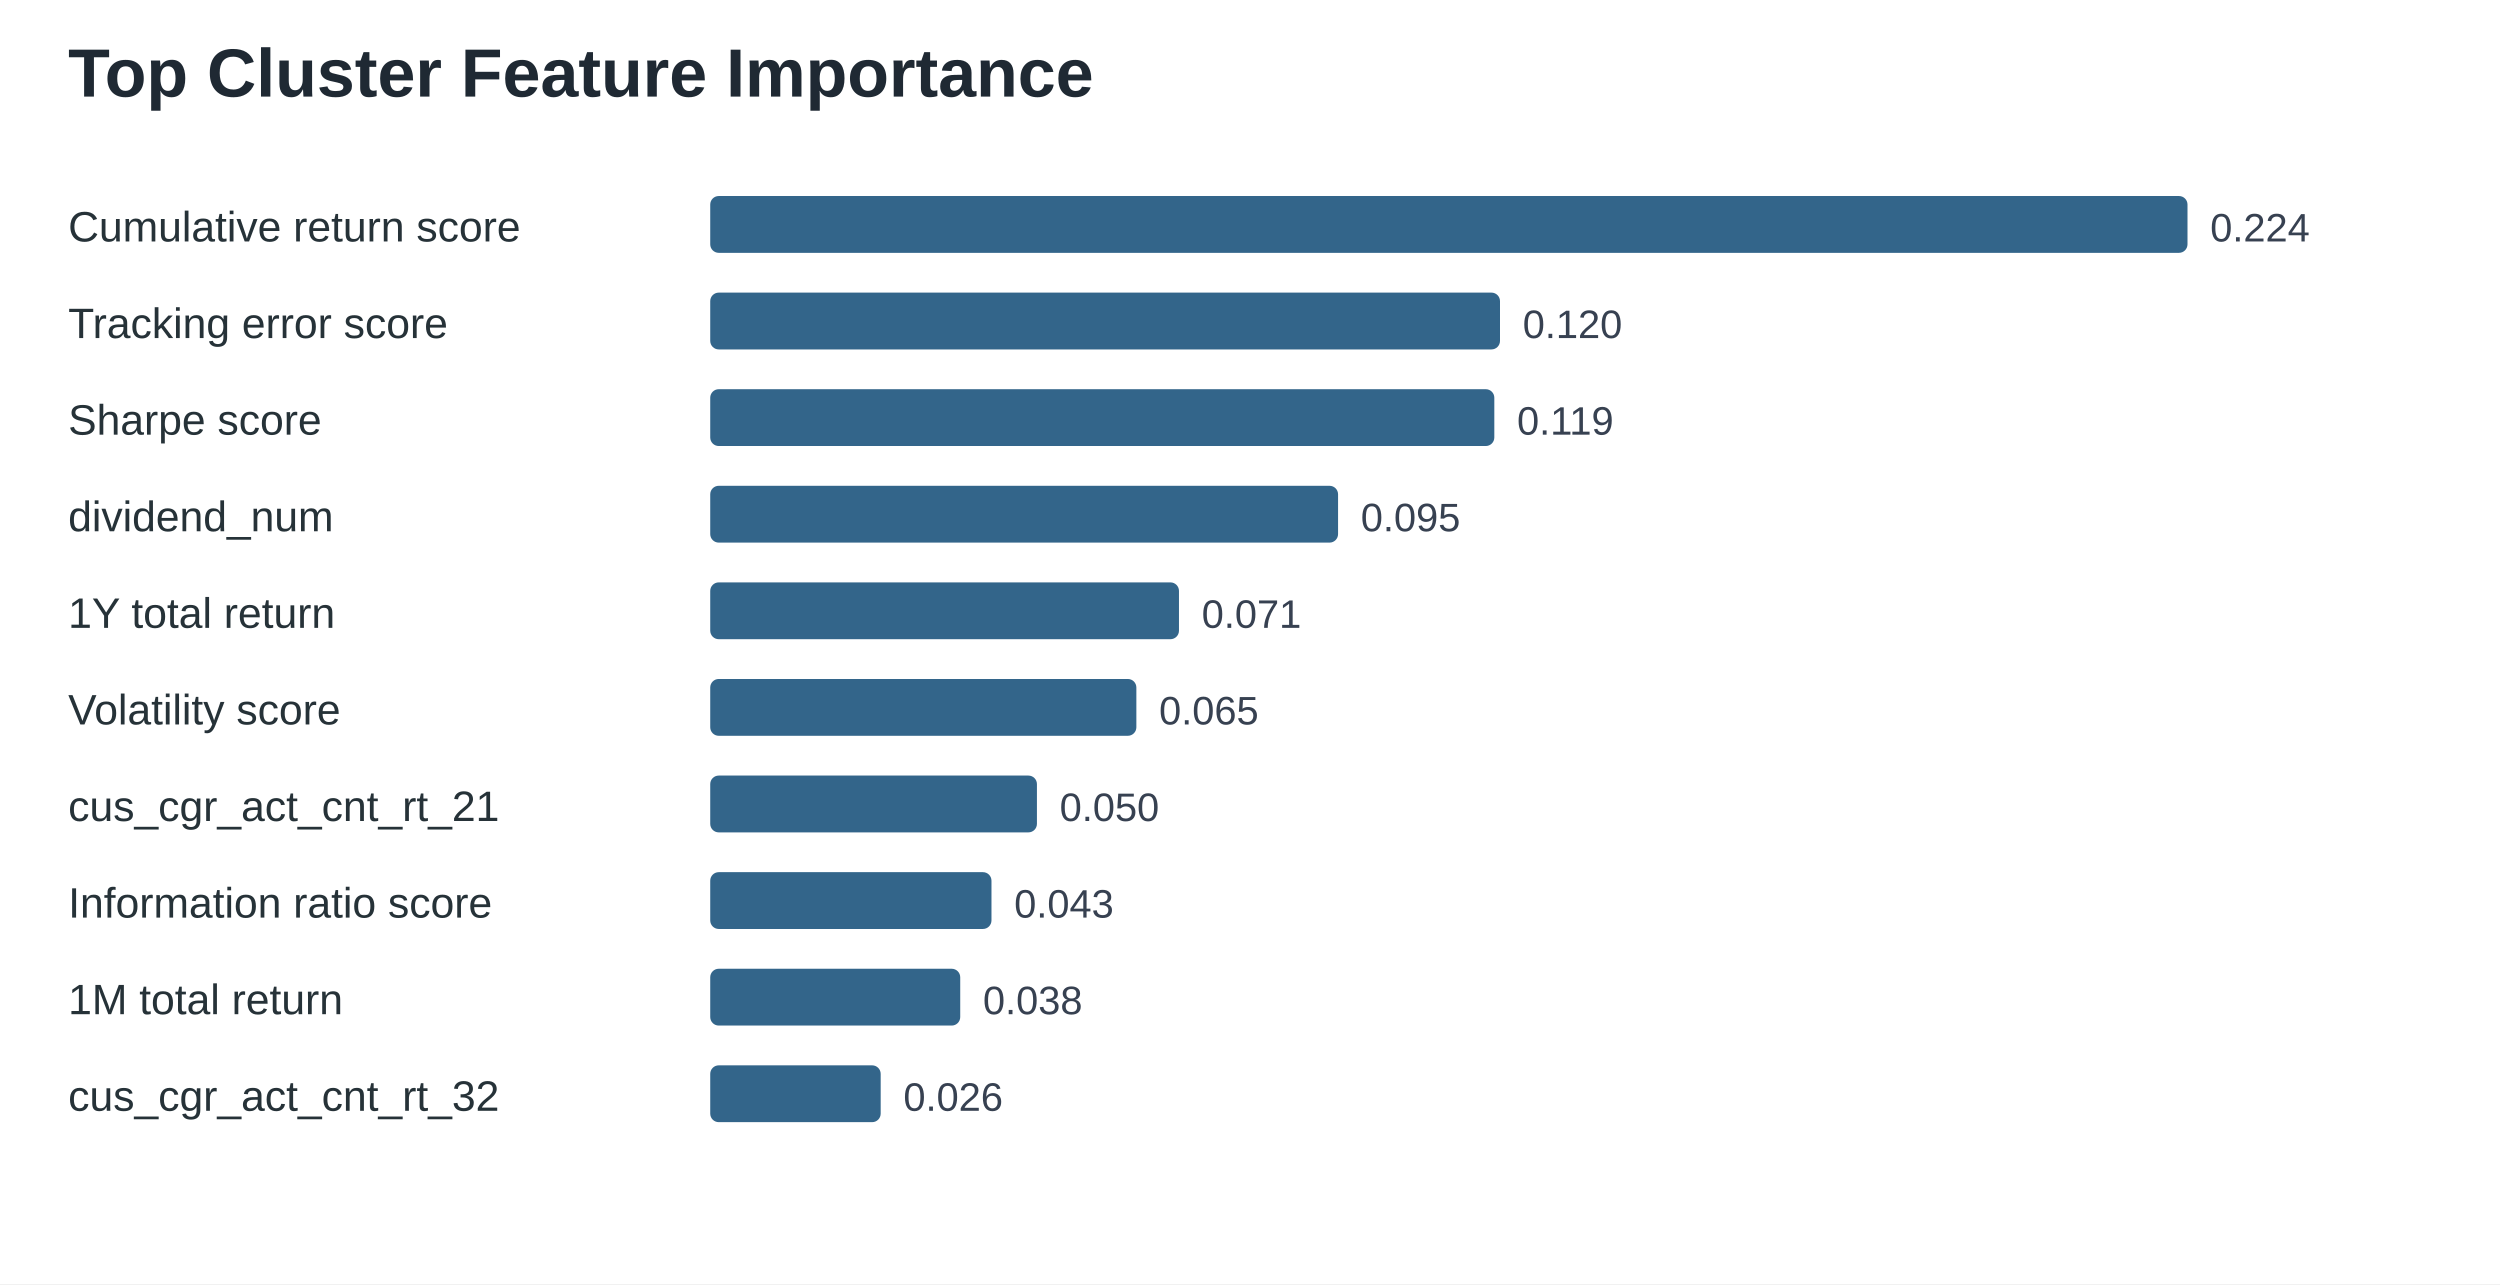
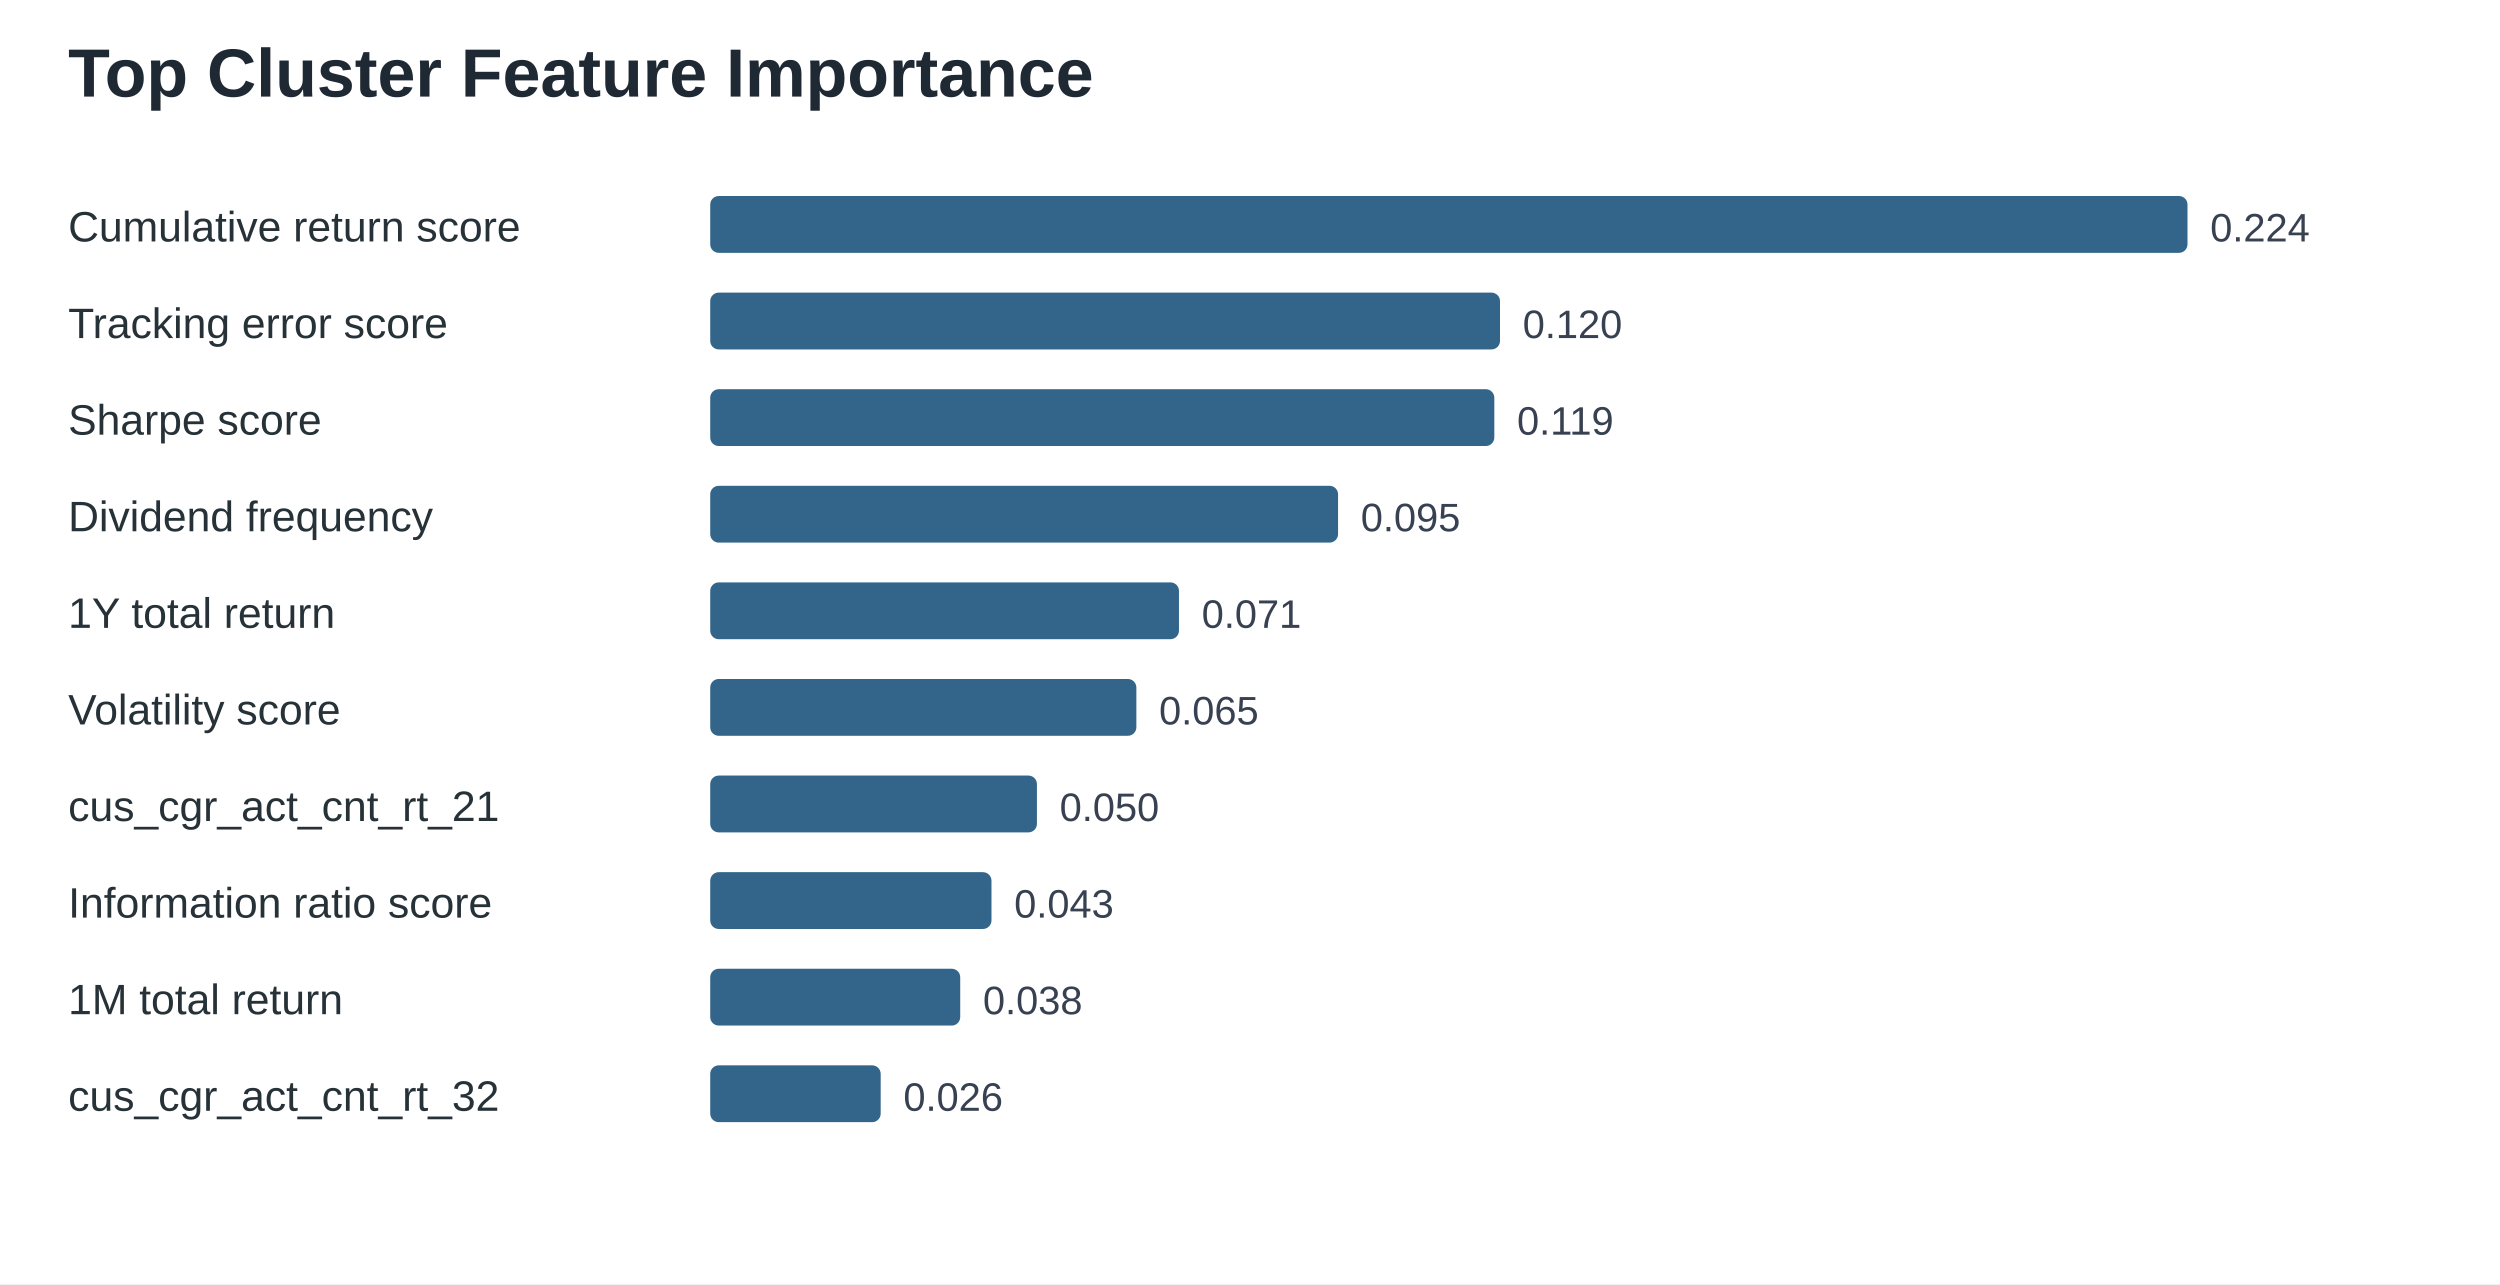
<svg xmlns="http://www.w3.org/2000/svg" width="880" height="452" viewBox="0 0 880 452">
  <rect width="100%" height="100%" fill="#ffffff" />
  <text x="24" y="34" font-family="Arial, sans-serif" font-size="24" font-weight="700" fill="#1f2933">Top Cluster Feature Importance</text>
  <text x="24" y="85" font-family="Arial, sans-serif" font-size="15" fill="#263238">Cumulative return score</text>
  <rect x="250" y="69" width="520" height="20" rx="3" fill="#33658A" />
  <text x="778" y="85" font-family="Arial, sans-serif" font-size="14" fill="#374151">0.224</text>
  <text x="24" y="119" font-family="Arial, sans-serif" font-size="15" fill="#263238">Tracking error score</text>
  <rect x="250" y="103" width="278" height="20" rx="3" fill="#33658A" />
  <text x="536" y="119" font-family="Arial, sans-serif" font-size="14" fill="#374151">0.120</text>
  <text x="24" y="153" font-family="Arial, sans-serif" font-size="15" fill="#263238">Sharpe score</text>
  <rect x="250" y="137" width="276" height="20" rx="3" fill="#33658A" />
  <text x="534" y="153" font-family="Arial, sans-serif" font-size="14" fill="#374151">0.119</text>
-   <text x="24" y="187" font-family="Arial, sans-serif" font-size="15" fill="#263238">dividend_num</text>
+   <text x="24" y="187" font-family="Arial, sans-serif" font-size="15" fill="#263238">Dividend frequency</text>
  <rect x="250" y="171" width="221" height="20" rx="3" fill="#33658A" />
  <text x="479" y="187" font-family="Arial, sans-serif" font-size="14" fill="#374151">0.095</text>
  <text x="24" y="221" font-family="Arial, sans-serif" font-size="15" fill="#263238">1Y total return</text>
  <rect x="250" y="205" width="165" height="20" rx="3" fill="#33658A" />
  <text x="423" y="221" font-family="Arial, sans-serif" font-size="14" fill="#374151">0.071</text>
  <text x="24" y="255" font-family="Arial, sans-serif" font-size="15" fill="#263238">Volatility score</text>
  <rect x="250" y="239" width="150" height="20" rx="3" fill="#33658A" />
  <text x="408" y="255" font-family="Arial, sans-serif" font-size="14" fill="#374151">0.065</text>
  <text x="24" y="289" font-family="Arial, sans-serif" font-size="15" fill="#263238">cus_cgr_act_cnt_rt_21</text>
  <rect x="250" y="273" width="115" height="20" rx="3" fill="#33658A" />
  <text x="373" y="289" font-family="Arial, sans-serif" font-size="14" fill="#374151">0.050</text>
  <text x="24" y="323" font-family="Arial, sans-serif" font-size="15" fill="#263238">Information ratio score</text>
  <rect x="250" y="307" width="99" height="20" rx="3" fill="#33658A" />
  <text x="357" y="323" font-family="Arial, sans-serif" font-size="14" fill="#374151">0.043</text>
  <text x="24" y="357" font-family="Arial, sans-serif" font-size="15" fill="#263238">1M total return</text>
  <rect x="250" y="341" width="88" height="20" rx="3" fill="#33658A" />
  <text x="346" y="357" font-family="Arial, sans-serif" font-size="14" fill="#374151">0.038</text>
  <text x="24" y="391" font-family="Arial, sans-serif" font-size="15" fill="#263238">cus_cgr_act_cnt_rt_32</text>
  <rect x="250" y="375" width="60" height="20" rx="3" fill="#33658A" />
  <text x="318" y="391" font-family="Arial, sans-serif" font-size="14" fill="#374151">0.026</text>
</svg>
